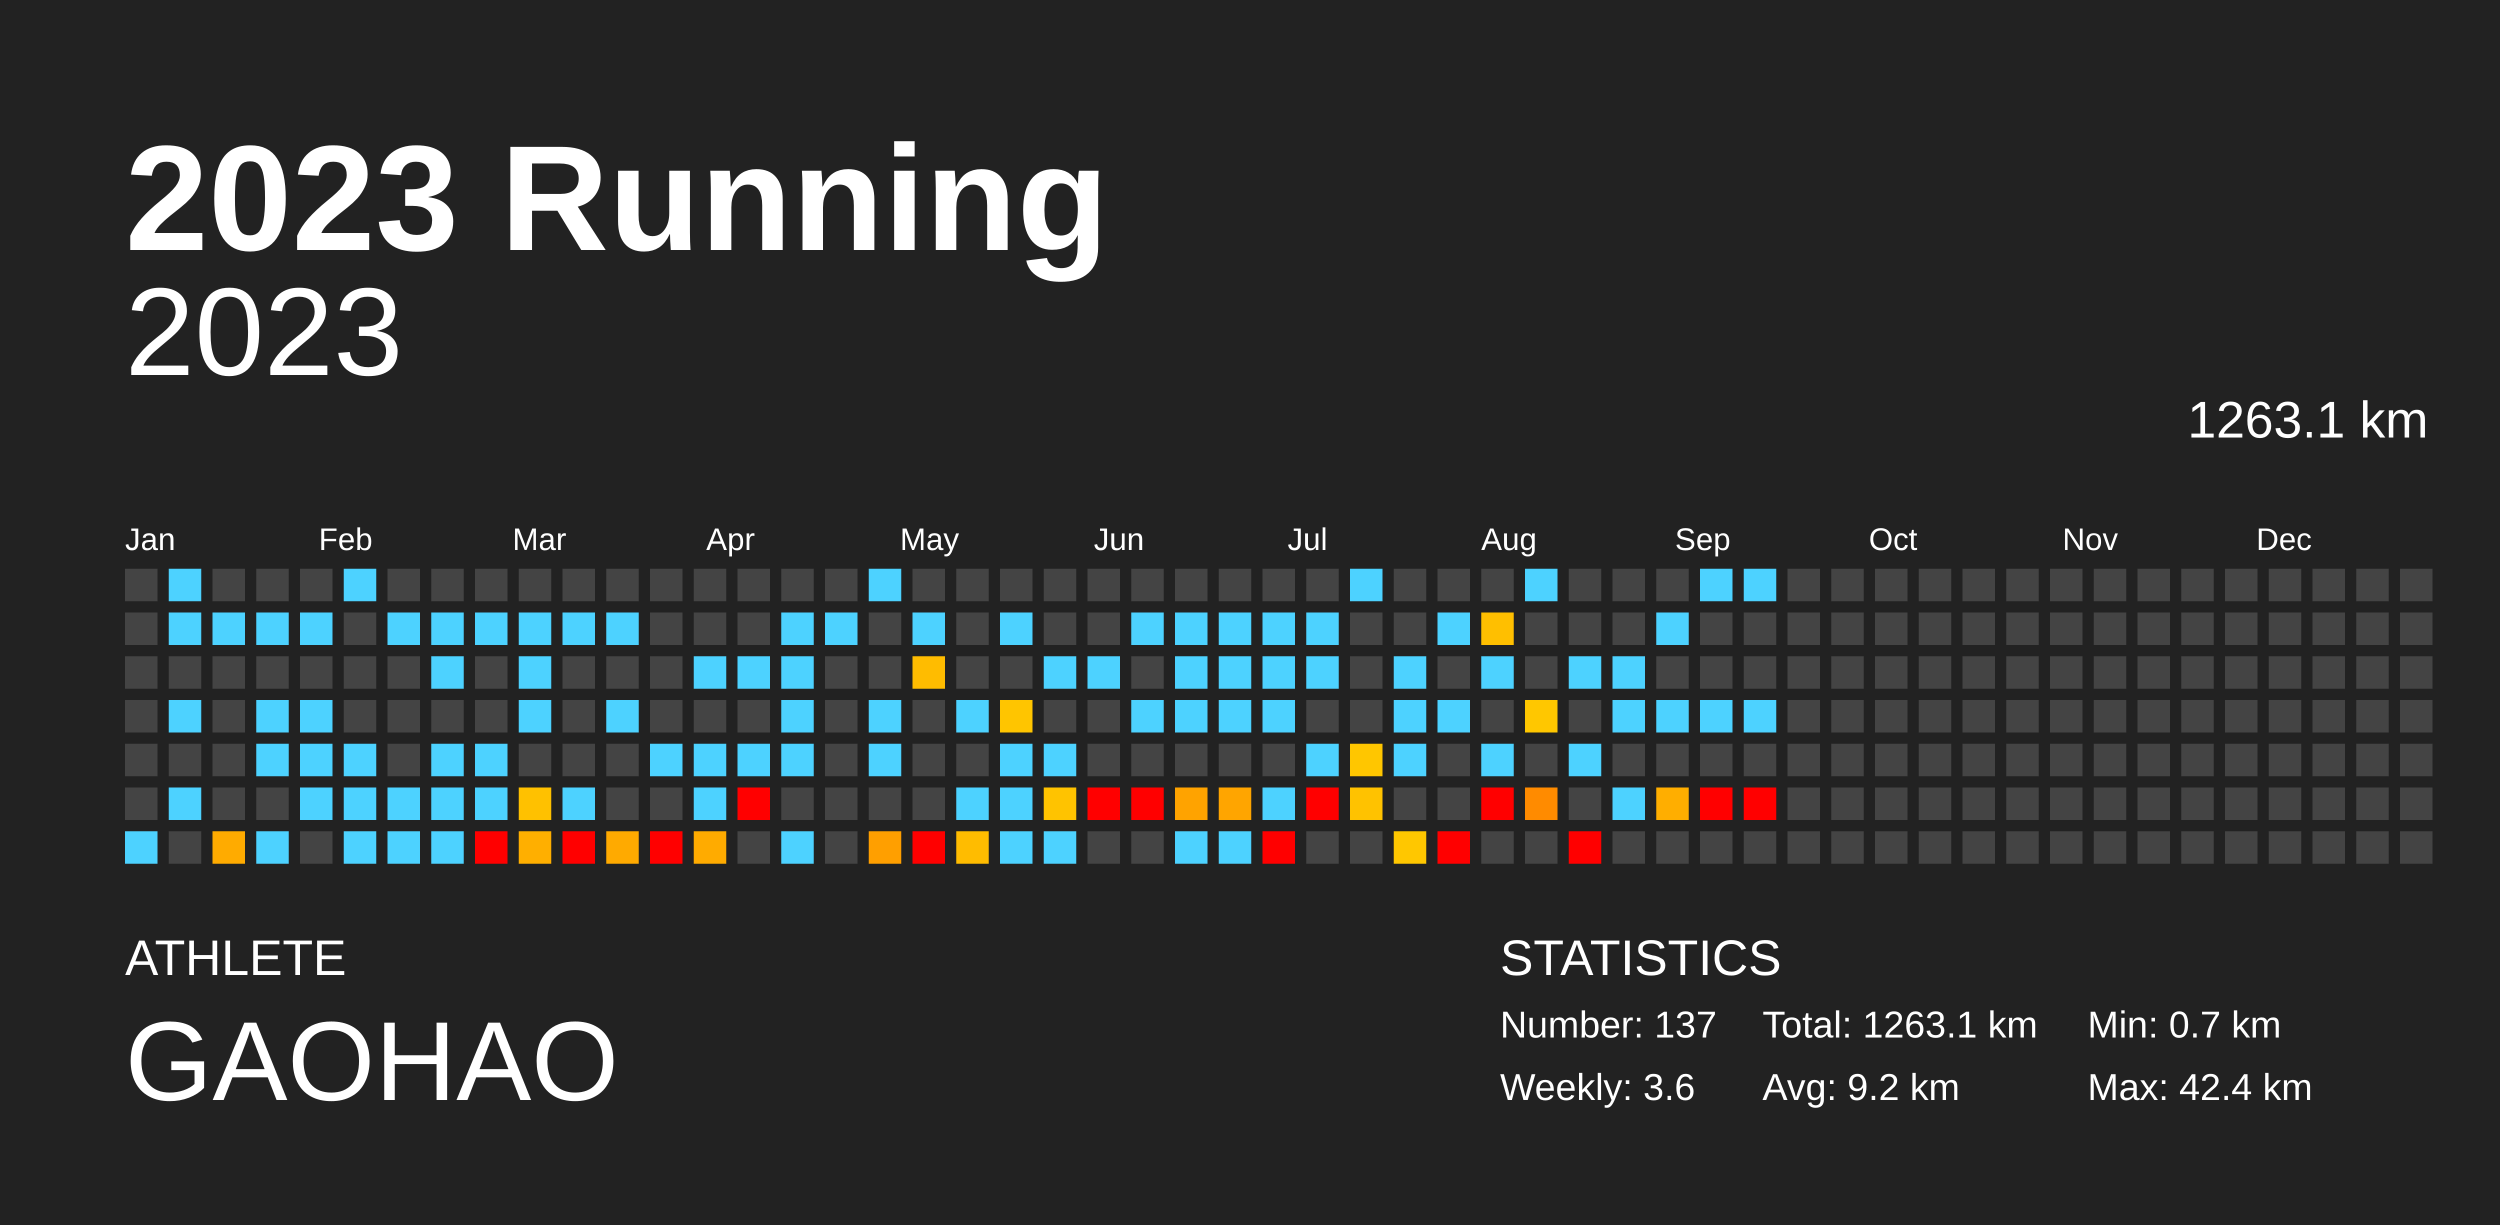
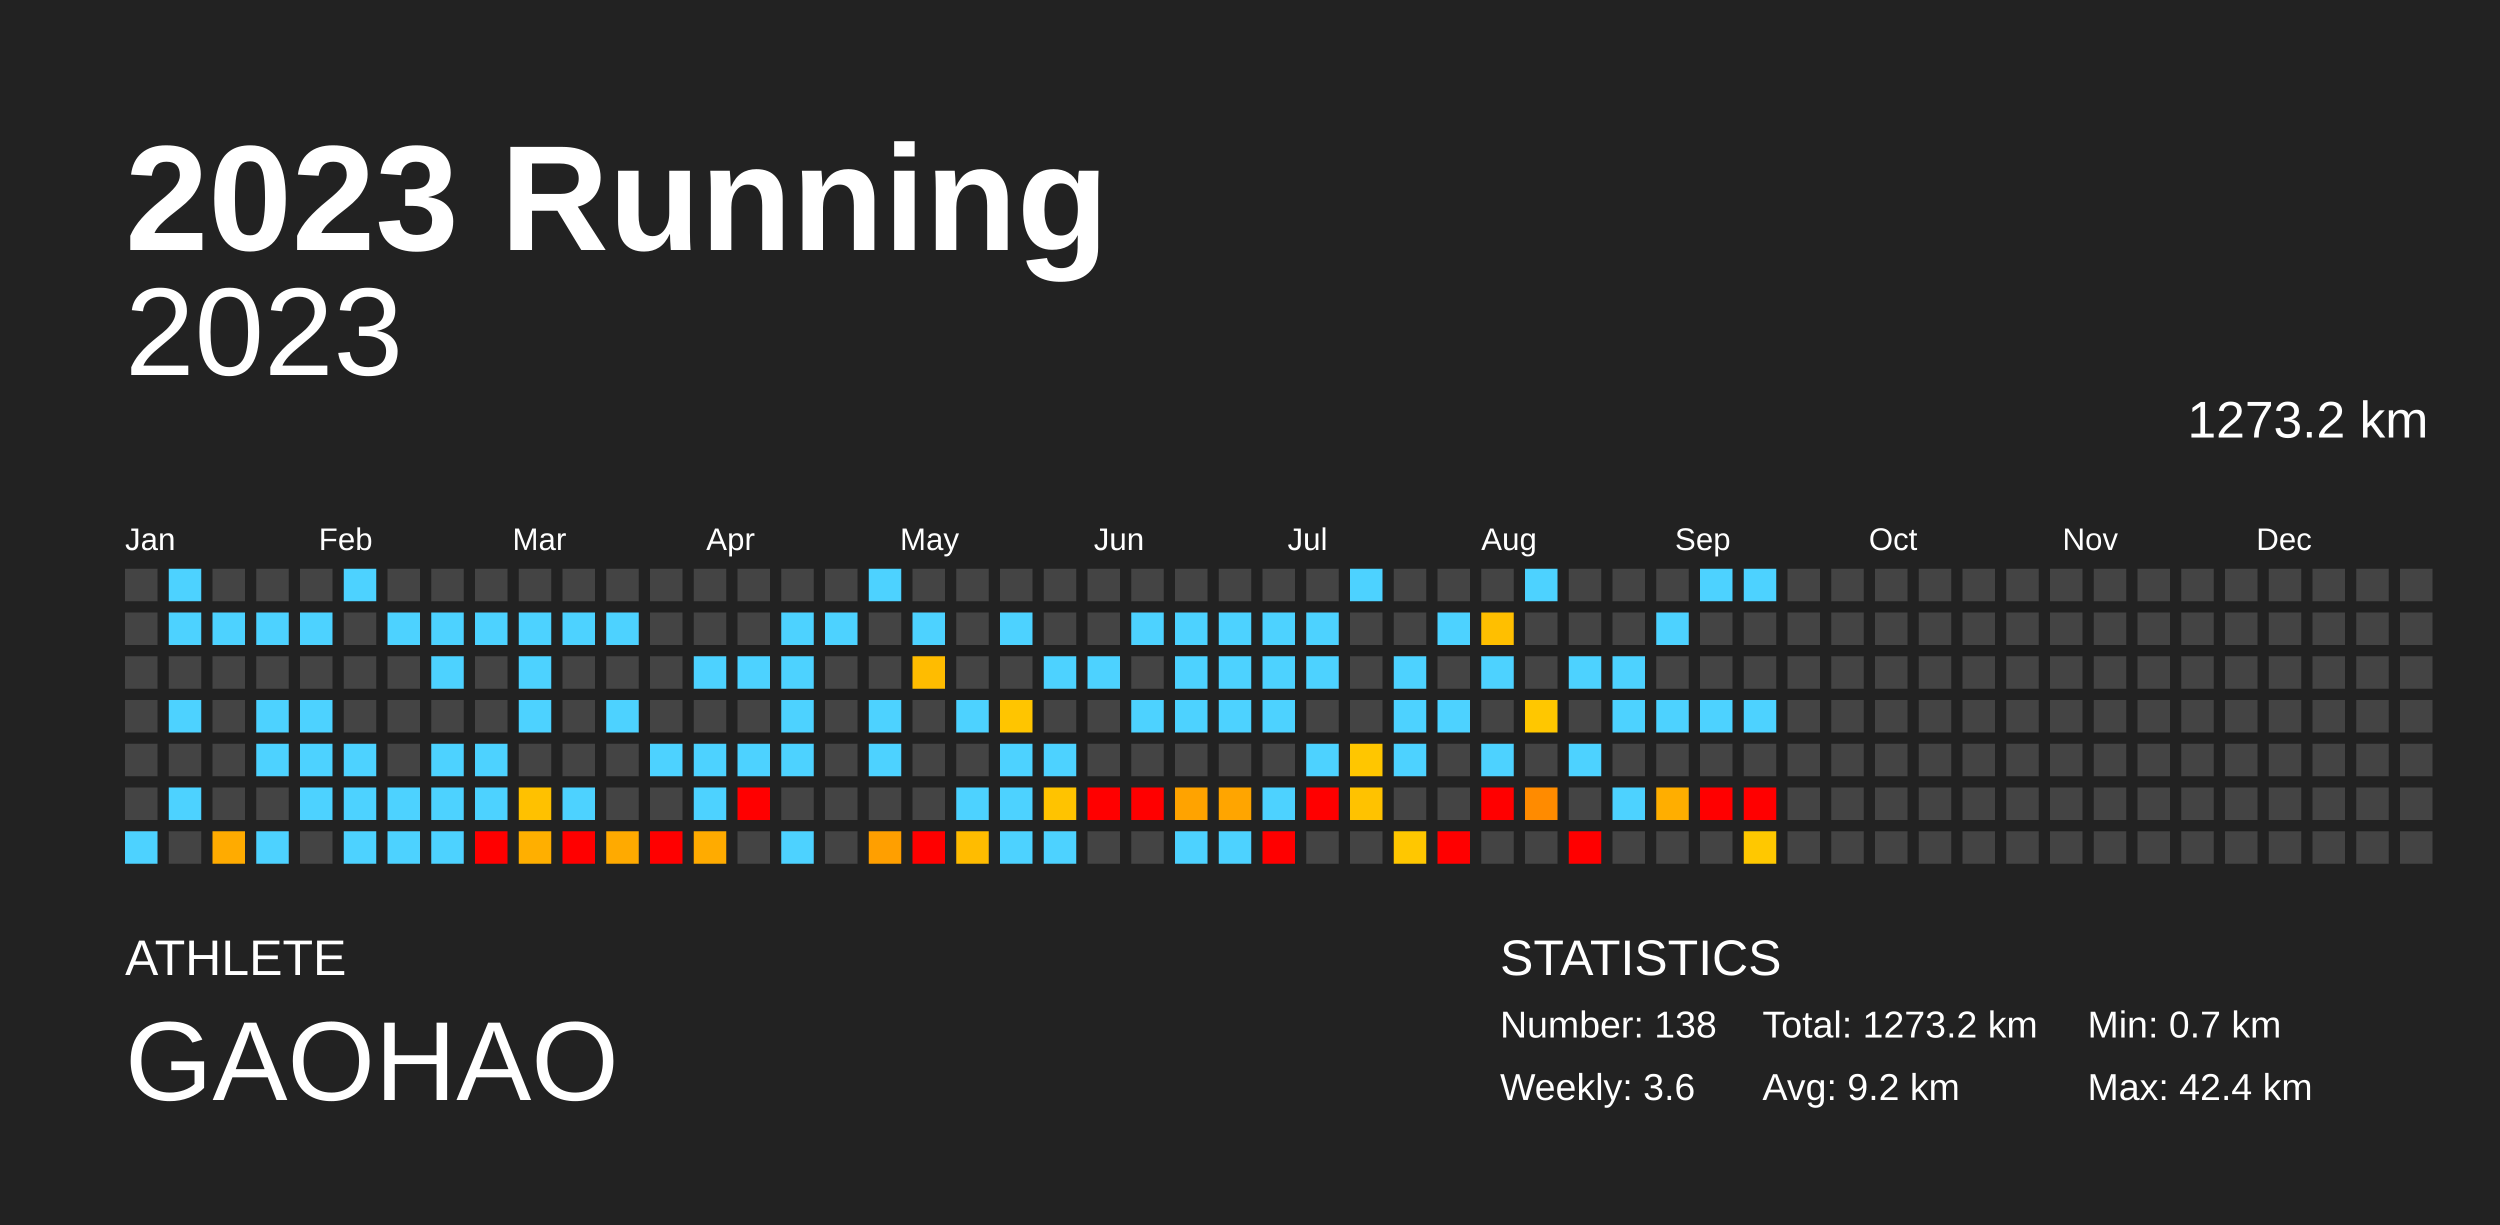
<svg xmlns="http://www.w3.org/2000/svg" baseProfile="full" height="98mm" version="1.1" viewBox="0,0,200,98" width="200mm">
  <defs />
  <rect fill="#222222" height="98" width="200" x="0" y="0" />
  <text fill="#FFFFFF" style="font-size:12px; font-family:Arial; font-weight:bold;" x="10" y="20">2023 Running</text>
  <text fill="#FFFFFF" style="font-size:4px; font-family:Arial" x="10" y="78">ATHLETE</text>
  <text fill="#FFFFFF" style="font-size:9px; font-family:Arial" x="10" y="88">GAOHAO</text>
  <text fill="#FFFFFF" style="font-size:4px; font-family:Arial" x="120" y="78">STATISTICS</text>
-   <text fill="#FFFFFF" style="font-size:3px; font-family:Arial" x="120" y="83">Number: 137</text>
+   <text fill="#FFFFFF" style="font-size:3px; font-family:Arial" x="120" y="83">Number: 138</text>
  <text fill="#FFFFFF" style="font-size:3px; font-family:Arial" x="120" y="88">Weekly: 3.6</text>
-   <text fill="#FFFFFF" style="font-size:3px; font-family:Arial" x="141" y="83">Total: 1263.1 km</text>
+   <text fill="#FFFFFF" style="font-size:3px; font-family:Arial" x="141" y="83">Total: 1273.2 km</text>
  <text fill="#FFFFFF" style="font-size:3px; font-family:Arial" x="141" y="88">Avg: 9.2 km</text>
  <text fill="#FFFFFF" style="font-size:3px; font-family:Arial" x="167" y="83">Min: 0.7 km</text>
  <text fill="#FFFFFF" style="font-size:3px; font-family:Arial" x="167" y="88">Max: 42.4 km</text>
  <text alignment-baseline="hanging" fill="#FFFFFF" style="font-size:10.0px; font-family:Arial;" x="10" y="30">2023</text>
-   <text alignment-baseline="hanging" fill="#FFFFFF" style="font-size:4.125px; font-family:Arial;" x="175" y="35">1263.1 km</text>
+   <text alignment-baseline="hanging" fill="#FFFFFF" style="font-size:4.125px; font-family:Arial;" x="175" y="35">1273.2 km</text>
  <text fill="#FFFFFF" style="font-size:2.5px; font-family:Arial" x="10.0" y="44">Jan</text>
  <text fill="#FFFFFF" style="font-size:2.5px; font-family:Arial" x="25.5" y="44">Feb</text>
  <text fill="#FFFFFF" style="font-size:2.5px; font-family:Arial" x="41.0" y="44">Mar</text>
  <text fill="#FFFFFF" style="font-size:2.5px; font-family:Arial" x="56.5" y="44">Apr</text>
  <text fill="#FFFFFF" style="font-size:2.5px; font-family:Arial" x="72.0" y="44">May</text>
  <text fill="#FFFFFF" style="font-size:2.5px; font-family:Arial" x="87.5" y="44">Jun</text>
  <text fill="#FFFFFF" style="font-size:2.5px; font-family:Arial" x="103.0" y="44">Jul</text>
  <text fill="#FFFFFF" style="font-size:2.5px; font-family:Arial" x="118.5" y="44">Aug</text>
  <text fill="#FFFFFF" style="font-size:2.5px; font-family:Arial" x="134.0" y="44">Sep</text>
  <text fill="#FFFFFF" style="font-size:2.5px; font-family:Arial" x="149.5" y="44">Oct</text>
  <text fill="#FFFFFF" style="font-size:2.5px; font-family:Arial" x="165.0" y="44">Nov</text>
  <text fill="#FFFFFF" style="font-size:2.5px; font-family:Arial" x="180.5" y="44">Dec</text>
  <rect fill="#444444" height="2.6" width="2.6" x="10.0" y="45.5" />
  <rect fill="#444444" height="2.6" width="2.6" x="10.0" y="49.0" />
  <rect fill="#444444" height="2.6" width="2.6" x="10.0" y="52.5" />
  <rect fill="#444444" height="2.6" width="2.6" x="10.0" y="56.0" />
  <rect fill="#444444" height="2.6" width="2.6" x="10.0" y="59.5" />
  <rect fill="#444444" height="2.6" width="2.6" x="10.0" y="63.0" />
  <rect fill="#4dd2ff" height="2.6" width="2.6" x="10.0" y="66.5" />
  <rect fill="#4dd2ff" height="2.6" width="2.6" x="13.5" y="45.5" />
  <rect fill="#4dd2ff" height="2.6" width="2.6" x="13.5" y="49.0" />
  <rect fill="#444444" height="2.6" width="2.6" x="13.5" y="52.5" />
  <rect fill="#4dd2ff" height="2.6" width="2.6" x="13.5" y="56.0" />
  <rect fill="#444444" height="2.6" width="2.6" x="13.5" y="59.5" />
  <rect fill="#4dd2ff" height="2.6" width="2.6" x="13.5" y="63.0" />
  <rect fill="#444444" height="2.6" width="2.6" x="13.5" y="66.5" />
  <rect fill="#444444" height="2.6" width="2.6" x="17.0" y="45.5" />
  <rect fill="#4dd2ff" height="2.6" width="2.6" x="17.0" y="49.0" />
  <rect fill="#444444" height="2.6" width="2.6" x="17.0" y="52.5" />
  <rect fill="#444444" height="2.6" width="2.6" x="17.0" y="56.0" />
  <rect fill="#444444" height="2.6" width="2.6" x="17.0" y="59.5" />
  <rect fill="#444444" height="2.6" width="2.6" x="17.0" y="63.0" />
  <rect fill="#ffab00" height="2.6" width="2.6" x="17.0" y="66.5" />
  <rect fill="#444444" height="2.6" width="2.6" x="20.5" y="45.5" />
  <rect fill="#4dd2ff" height="2.6" width="2.6" x="20.5" y="49.0" />
  <rect fill="#444444" height="2.6" width="2.6" x="20.5" y="52.5" />
  <rect fill="#4dd2ff" height="2.6" width="2.6" x="20.5" y="56.0" />
  <rect fill="#4dd2ff" height="2.6" width="2.6" x="20.5" y="59.5" />
  <rect fill="#444444" height="2.6" width="2.6" x="20.5" y="63.0" />
  <rect fill="#4dd2ff" height="2.6" width="2.6" x="20.5" y="66.5" />
  <rect fill="#444444" height="2.6" width="2.6" x="24.0" y="45.5" />
  <rect fill="#4dd2ff" height="2.6" width="2.6" x="24.0" y="49.0" />
  <rect fill="#444444" height="2.6" width="2.6" x="24.0" y="52.5" />
  <rect fill="#4dd2ff" height="2.6" width="2.6" x="24.0" y="56.0" />
  <rect fill="#4dd2ff" height="2.6" width="2.6" x="24.0" y="59.5" />
  <rect fill="#4dd2ff" height="2.6" width="2.6" x="24.0" y="63.0" />
  <rect fill="#444444" height="2.6" width="2.6" x="24.0" y="66.5" />
  <rect fill="#4dd2ff" height="2.6" width="2.6" x="27.5" y="45.5" />
  <rect fill="#444444" height="2.6" width="2.6" x="27.5" y="49.0" />
  <rect fill="#444444" height="2.6" width="2.6" x="27.5" y="52.5" />
  <rect fill="#444444" height="2.6" width="2.6" x="27.5" y="56.0" />
  <rect fill="#4dd2ff" height="2.6" width="2.6" x="27.5" y="59.5" />
  <rect fill="#4dd2ff" height="2.6" width="2.6" x="27.5" y="63.0" />
  <rect fill="#4dd2ff" height="2.6" width="2.6" x="27.5" y="66.5" />
  <rect fill="#444444" height="2.6" width="2.6" x="31.0" y="45.5" />
  <rect fill="#4dd2ff" height="2.6" width="2.6" x="31.0" y="49.0" />
  <rect fill="#444444" height="2.6" width="2.6" x="31.0" y="52.5" />
  <rect fill="#444444" height="2.6" width="2.6" x="31.0" y="56.0" />
  <rect fill="#444444" height="2.6" width="2.6" x="31.0" y="59.5" />
  <rect fill="#4dd2ff" height="2.6" width="2.6" x="31.0" y="63.0" />
  <rect fill="#4dd2ff" height="2.6" width="2.6" x="31.0" y="66.5" />
  <rect fill="#444444" height="2.6" width="2.6" x="34.5" y="45.5" />
  <rect fill="#4dd2ff" height="2.6" width="2.6" x="34.5" y="49.0" />
  <rect fill="#4dd2ff" height="2.6" width="2.6" x="34.5" y="52.5" />
  <rect fill="#444444" height="2.6" width="2.6" x="34.5" y="56.0" />
  <rect fill="#4dd2ff" height="2.6" width="2.6" x="34.5" y="59.5" />
  <rect fill="#4dd2ff" height="2.6" width="2.6" x="34.5" y="63.0" />
  <rect fill="#4dd2ff" height="2.6" width="2.6" x="34.5" y="66.5" />
  <rect fill="#444444" height="2.6" width="2.6" x="38.0" y="45.5" />
  <rect fill="#4dd2ff" height="2.6" width="2.6" x="38.0" y="49.0" />
  <rect fill="#444444" height="2.6" width="2.6" x="38.0" y="52.5" />
  <rect fill="#444444" height="2.6" width="2.6" x="38.0" y="56.0" />
  <rect fill="#4dd2ff" height="2.6" width="2.6" x="38.0" y="59.5" />
  <rect fill="#4dd2ff" height="2.6" width="2.6" x="38.0" y="63.0" />
  <rect fill="red" height="2.6" width="2.6" x="38.0" y="66.5" />
  <rect fill="#444444" height="2.6" width="2.6" x="41.5" y="45.5" />
  <rect fill="#4dd2ff" height="2.6" width="2.6" x="41.5" y="49.0" />
  <rect fill="#4dd2ff" height="2.6" width="2.6" x="41.5" y="52.5" />
  <rect fill="#4dd2ff" height="2.6" width="2.6" x="41.5" y="56.0" />
  <rect fill="#444444" height="2.6" width="2.6" x="41.5" y="59.5" />
  <rect fill="#ffc100" height="2.6" width="2.6" x="41.5" y="63.0" />
  <rect fill="#ffaf00" height="2.6" width="2.6" x="41.5" y="66.5" />
  <rect fill="#444444" height="2.6" width="2.6" x="45.0" y="45.5" />
  <rect fill="#4dd2ff" height="2.6" width="2.6" x="45.0" y="49.0" />
  <rect fill="#444444" height="2.6" width="2.6" x="45.0" y="52.5" />
  <rect fill="#444444" height="2.6" width="2.6" x="45.0" y="56.0" />
  <rect fill="#444444" height="2.6" width="2.6" x="45.0" y="59.5" />
  <rect fill="#4dd2ff" height="2.6" width="2.6" x="45.0" y="63.0" />
  <rect fill="red" height="2.6" width="2.6" x="45.0" y="66.5" />
  <rect fill="#444444" height="2.6" width="2.6" x="48.5" y="45.5" />
  <rect fill="#4dd2ff" height="2.6" width="2.6" x="48.5" y="49.0" />
  <rect fill="#444444" height="2.6" width="2.6" x="48.5" y="52.5" />
  <rect fill="#4dd2ff" height="2.6" width="2.6" x="48.5" y="56.0" />
  <rect fill="#444444" height="2.6" width="2.6" x="48.5" y="59.5" />
  <rect fill="#444444" height="2.6" width="2.6" x="48.5" y="63.0" />
  <rect fill="#ffaa00" height="2.6" width="2.6" x="48.5" y="66.5" />
  <rect fill="#444444" height="2.6" width="2.6" x="52.0" y="45.5" />
  <rect fill="#444444" height="2.6" width="2.6" x="52.0" y="49.0" />
  <rect fill="#444444" height="2.6" width="2.6" x="52.0" y="52.5" />
  <rect fill="#444444" height="2.6" width="2.6" x="52.0" y="56.0" />
  <rect fill="#4dd2ff" height="2.6" width="2.6" x="52.0" y="59.5" />
  <rect fill="#444444" height="2.6" width="2.6" x="52.0" y="63.0" />
  <rect fill="red" height="2.6" width="2.6" x="52.0" y="66.5" />
  <rect fill="#444444" height="2.6" width="2.6" x="55.5" y="45.5" />
  <rect fill="#444444" height="2.6" width="2.6" x="55.5" y="49.0" />
  <rect fill="#4dd2ff" height="2.6" width="2.6" x="55.5" y="52.5" />
  <rect fill="#444444" height="2.6" width="2.6" x="55.5" y="56.0" />
  <rect fill="#4dd2ff" height="2.6" width="2.6" x="55.5" y="59.5" />
  <rect fill="#4dd2ff" height="2.6" width="2.6" x="55.5" y="63.0" />
  <rect fill="#ffab00" height="2.6" width="2.6" x="55.5" y="66.5" />
  <rect fill="#444444" height="2.6" width="2.6" x="59.0" y="45.5" />
  <rect fill="#444444" height="2.6" width="2.6" x="59.0" y="49.0" />
  <rect fill="#4dd2ff" height="2.6" width="2.6" x="59.0" y="52.5" />
  <rect fill="#444444" height="2.6" width="2.6" x="59.0" y="56.0" />
  <rect fill="#4dd2ff" height="2.6" width="2.6" x="59.0" y="59.5" />
  <rect fill="red" height="2.6" width="2.6" x="59.0" y="63.0" />
  <rect fill="#444444" height="2.6" width="2.6" x="59.0" y="66.5" />
  <rect fill="#444444" height="2.6" width="2.6" x="62.5" y="45.5" />
  <rect fill="#4dd2ff" height="2.6" width="2.6" x="62.5" y="49.0" />
  <rect fill="#4dd2ff" height="2.6" width="2.6" x="62.5" y="52.5" />
  <rect fill="#4dd2ff" height="2.6" width="2.6" x="62.5" y="56.0" />
  <rect fill="#4dd2ff" height="2.6" width="2.6" x="62.5" y="59.5" />
  <rect fill="#444444" height="2.6" width="2.6" x="62.5" y="63.0" />
  <rect fill="#4dd2ff" height="2.6" width="2.6" x="62.5" y="66.5" />
  <rect fill="#444444" height="2.6" width="2.6" x="66.0" y="45.5" />
  <rect fill="#4dd2ff" height="2.6" width="2.6" x="66.0" y="49.0" />
  <rect fill="#444444" height="2.6" width="2.6" x="66.0" y="52.5" />
  <rect fill="#444444" height="2.6" width="2.6" x="66.0" y="56.0" />
  <rect fill="#444444" height="2.6" width="2.6" x="66.0" y="59.5" />
  <rect fill="#444444" height="2.6" width="2.6" x="66.0" y="63.0" />
  <rect fill="#444444" height="2.6" width="2.6" x="66.0" y="66.5" />
  <rect fill="#4dd2ff" height="2.6" width="2.6" x="69.5" y="45.5" />
  <rect fill="#444444" height="2.6" width="2.6" x="69.5" y="49.0" />
  <rect fill="#444444" height="2.6" width="2.6" x="69.5" y="52.5" />
  <rect fill="#4dd2ff" height="2.6" width="2.6" x="69.5" y="56.0" />
  <rect fill="#4dd2ff" height="2.6" width="2.6" x="69.5" y="59.5" />
  <rect fill="#444444" height="2.6" width="2.6" x="69.5" y="63.0" />
  <rect fill="#ff9f00" height="2.6" width="2.6" x="69.5" y="66.5" />
  <rect fill="#444444" height="2.6" width="2.6" x="73.0" y="45.5" />
  <rect fill="#4dd2ff" height="2.6" width="2.6" x="73.0" y="49.0" />
  <rect fill="#ffbc00" height="2.6" width="2.6" x="73.0" y="52.5" />
  <rect fill="#444444" height="2.6" width="2.6" x="73.0" y="56.0" />
  <rect fill="#444444" height="2.6" width="2.6" x="73.0" y="59.5" />
  <rect fill="#444444" height="2.6" width="2.6" x="73.0" y="63.0" />
  <rect fill="red" height="2.6" width="2.6" x="73.0" y="66.5" />
  <rect fill="#444444" height="2.6" width="2.6" x="76.5" y="45.5" />
  <rect fill="#444444" height="2.6" width="2.6" x="76.5" y="49.0" />
  <rect fill="#444444" height="2.6" width="2.6" x="76.5" y="52.5" />
  <rect fill="#4dd2ff" height="2.6" width="2.6" x="76.5" y="56.0" />
  <rect fill="#444444" height="2.6" width="2.6" x="76.5" y="59.5" />
  <rect fill="#4dd2ff" height="2.6" width="2.6" x="76.5" y="63.0" />
  <rect fill="#ffbc00" height="2.6" width="2.6" x="76.5" y="66.5" />
  <rect fill="#444444" height="2.6" width="2.6" x="80.0" y="45.5" />
  <rect fill="#4dd2ff" height="2.6" width="2.6" x="80.0" y="49.0" />
  <rect fill="#444444" height="2.6" width="2.6" x="80.0" y="52.5" />
  <rect fill="#ffc500" height="2.6" width="2.6" x="80.0" y="56.0" />
  <rect fill="#4dd2ff" height="2.6" width="2.6" x="80.0" y="59.5" />
  <rect fill="#4dd2ff" height="2.6" width="2.6" x="80.0" y="63.0" />
  <rect fill="#4dd2ff" height="2.6" width="2.6" x="80.0" y="66.5" />
  <rect fill="#444444" height="2.6" width="2.6" x="83.5" y="45.5" />
  <rect fill="#444444" height="2.6" width="2.6" x="83.5" y="49.0" />
  <rect fill="#4dd2ff" height="2.6" width="2.6" x="83.5" y="52.5" />
  <rect fill="#444444" height="2.6" width="2.6" x="83.5" y="56.0" />
  <rect fill="#4dd2ff" height="2.6" width="2.6" x="83.5" y="59.5" />
  <rect fill="#ffc300" height="2.6" width="2.6" x="83.5" y="63.0" />
  <rect fill="#4dd2ff" height="2.6" width="2.6" x="83.5" y="66.5" />
  <rect fill="#444444" height="2.6" width="2.6" x="87.0" y="45.5" />
  <rect fill="#444444" height="2.6" width="2.6" x="87.0" y="49.0" />
  <rect fill="#4dd2ff" height="2.6" width="2.6" x="87.0" y="52.5" />
  <rect fill="#444444" height="2.6" width="2.6" x="87.0" y="56.0" />
  <rect fill="#444444" height="2.6" width="2.6" x="87.0" y="59.5" />
  <rect fill="red" height="2.6" width="2.6" x="87.0" y="63.0" />
  <rect fill="#444444" height="2.6" width="2.6" x="87.0" y="66.5" />
  <rect fill="#444444" height="2.6" width="2.6" x="90.5" y="45.5" />
  <rect fill="#4dd2ff" height="2.6" width="2.6" x="90.5" y="49.0" />
  <rect fill="#444444" height="2.6" width="2.6" x="90.5" y="52.5" />
  <rect fill="#4dd2ff" height="2.6" width="2.6" x="90.5" y="56.0" />
  <rect fill="#444444" height="2.6" width="2.6" x="90.5" y="59.5" />
  <rect fill="red" height="2.6" width="2.6" x="90.5" y="63.0" />
  <rect fill="#444444" height="2.6" width="2.6" x="90.5" y="66.5" />
  <rect fill="#444444" height="2.6" width="2.6" x="94.0" y="45.5" />
  <rect fill="#4dd2ff" height="2.6" width="2.6" x="94.0" y="49.0" />
  <rect fill="#4dd2ff" height="2.6" width="2.6" x="94.0" y="52.5" />
  <rect fill="#4dd2ff" height="2.6" width="2.6" x="94.0" y="56.0" />
  <rect fill="#444444" height="2.6" width="2.6" x="94.0" y="59.5" />
  <rect fill="#ffa300" height="2.6" width="2.6" x="94.0" y="63.0" />
  <rect fill="#4dd2ff" height="2.6" width="2.6" x="94.0" y="66.5" />
  <rect fill="#444444" height="2.6" width="2.6" x="97.5" y="45.5" />
  <rect fill="#4dd2ff" height="2.6" width="2.6" x="97.5" y="49.0" />
  <rect fill="#4dd2ff" height="2.6" width="2.6" x="97.5" y="52.5" />
  <rect fill="#4dd2ff" height="2.6" width="2.6" x="97.5" y="56.0" />
  <rect fill="#444444" height="2.6" width="2.6" x="97.5" y="59.5" />
  <rect fill="#ffa500" height="2.6" width="2.6" x="97.5" y="63.0" />
  <rect fill="#4dd2ff" height="2.6" width="2.6" x="97.5" y="66.5" />
  <rect fill="#444444" height="2.6" width="2.6" x="101.0" y="45.5" />
  <rect fill="#4dd2ff" height="2.6" width="2.6" x="101.0" y="49.0" />
  <rect fill="#4dd2ff" height="2.6" width="2.6" x="101.0" y="52.5" />
  <rect fill="#4dd2ff" height="2.6" width="2.6" x="101.0" y="56.0" />
  <rect fill="#444444" height="2.6" width="2.6" x="101.0" y="59.5" />
  <rect fill="#4dd2ff" height="2.6" width="2.6" x="101.0" y="63.0" />
  <rect fill="red" height="2.6" width="2.6" x="101.0" y="66.5" />
  <rect fill="#444444" height="2.6" width="2.6" x="104.5" y="45.5" />
  <rect fill="#4dd2ff" height="2.6" width="2.6" x="104.5" y="49.0" />
  <rect fill="#4dd2ff" height="2.6" width="2.6" x="104.5" y="52.5" />
  <rect fill="#444444" height="2.6" width="2.6" x="104.5" y="56.0" />
  <rect fill="#4dd2ff" height="2.6" width="2.6" x="104.5" y="59.5" />
  <rect fill="red" height="2.6" width="2.6" x="104.5" y="63.0" />
  <rect fill="#444444" height="2.6" width="2.6" x="104.5" y="66.5" />
  <rect fill="#4dd2ff" height="2.6" width="2.6" x="108.0" y="45.5" />
  <rect fill="#444444" height="2.6" width="2.6" x="108.0" y="49.0" />
  <rect fill="#444444" height="2.6" width="2.6" x="108.0" y="52.5" />
  <rect fill="#444444" height="2.6" width="2.6" x="108.0" y="56.0" />
  <rect fill="#ffc600" height="2.6" width="2.6" x="108.0" y="59.5" />
  <rect fill="#ffc200" height="2.6" width="2.6" x="108.0" y="63.0" />
  <rect fill="#444444" height="2.6" width="2.6" x="108.0" y="66.5" />
  <rect fill="#444444" height="2.6" width="2.6" x="111.5" y="45.5" />
  <rect fill="#444444" height="2.6" width="2.6" x="111.5" y="49.0" />
  <rect fill="#4dd2ff" height="2.6" width="2.6" x="111.5" y="52.5" />
  <rect fill="#4dd2ff" height="2.6" width="2.6" x="111.5" y="56.0" />
  <rect fill="#4dd2ff" height="2.6" width="2.6" x="111.5" y="59.5" />
  <rect fill="#444444" height="2.6" width="2.6" x="111.5" y="63.0" />
  <rect fill="#ffc700" height="2.6" width="2.6" x="111.5" y="66.5" />
  <rect fill="#444444" height="2.6" width="2.6" x="115.0" y="45.5" />
  <rect fill="#4dd2ff" height="2.6" width="2.6" x="115.0" y="49.0" />
  <rect fill="#444444" height="2.6" width="2.6" x="115.0" y="52.5" />
  <rect fill="#4dd2ff" height="2.6" width="2.6" x="115.0" y="56.0" />
  <rect fill="#444444" height="2.6" width="2.6" x="115.0" y="59.5" />
  <rect fill="#444444" height="2.6" width="2.6" x="115.0" y="63.0" />
  <rect fill="red" height="2.6" width="2.6" x="115.0" y="66.5" />
  <rect fill="#444444" height="2.6" width="2.6" x="118.5" y="45.5" />
  <rect fill="#ffbf00" height="2.6" width="2.6" x="118.5" y="49.0" />
  <rect fill="#4dd2ff" height="2.6" width="2.6" x="118.5" y="52.5" />
  <rect fill="#444444" height="2.6" width="2.6" x="118.5" y="56.0" />
  <rect fill="#4dd2ff" height="2.6" width="2.6" x="118.5" y="59.5" />
  <rect fill="red" height="2.6" width="2.6" x="118.5" y="63.0" />
  <rect fill="#444444" height="2.6" width="2.6" x="118.5" y="66.5" />
  <rect fill="#4dd2ff" height="2.6" width="2.6" x="122.0" y="45.5" />
  <rect fill="#444444" height="2.6" width="2.6" x="122.0" y="49.0" />
  <rect fill="#444444" height="2.6" width="2.6" x="122.0" y="52.5" />
  <rect fill="#ffc700" height="2.6" width="2.6" x="122.0" y="56.0" />
  <rect fill="#444444" height="2.6" width="2.6" x="122.0" y="59.5" />
  <rect fill="#ff8b00" height="2.6" width="2.6" x="122.0" y="63.0" />
  <rect fill="#444444" height="2.6" width="2.6" x="122.0" y="66.5" />
  <rect fill="#444444" height="2.6" width="2.6" x="125.5" y="45.5" />
  <rect fill="#444444" height="2.6" width="2.6" x="125.5" y="49.0" />
  <rect fill="#4dd2ff" height="2.6" width="2.6" x="125.5" y="52.5" />
  <rect fill="#444444" height="2.6" width="2.6" x="125.5" y="56.0" />
  <rect fill="#4dd2ff" height="2.6" width="2.6" x="125.5" y="59.5" />
  <rect fill="#444444" height="2.6" width="2.6" x="125.5" y="63.0" />
  <rect fill="red" height="2.6" width="2.6" x="125.5" y="66.5" />
  <rect fill="#444444" height="2.6" width="2.6" x="129.0" y="45.5" />
  <rect fill="#444444" height="2.6" width="2.6" x="129.0" y="49.0" />
  <rect fill="#4dd2ff" height="2.6" width="2.6" x="129.0" y="52.5" />
  <rect fill="#4dd2ff" height="2.6" width="2.6" x="129.0" y="56.0" />
  <rect fill="#444444" height="2.6" width="2.6" x="129.0" y="59.5" />
  <rect fill="#4dd2ff" height="2.6" width="2.6" x="129.0" y="63.0" />
  <rect fill="#444444" height="2.6" width="2.6" x="129.0" y="66.5" />
  <rect fill="#444444" height="2.6" width="2.6" x="132.5" y="45.5" />
  <rect fill="#4dd2ff" height="2.6" width="2.6" x="132.5" y="49.0" />
  <rect fill="#444444" height="2.6" width="2.6" x="132.5" y="52.5" />
  <rect fill="#4dd2ff" height="2.6" width="2.6" x="132.5" y="56.0" />
  <rect fill="#444444" height="2.6" width="2.6" x="132.5" y="59.5" />
  <rect fill="#ffae00" height="2.6" width="2.6" x="132.5" y="63.0" />
  <rect fill="#444444" height="2.6" width="2.6" x="132.5" y="66.5" />
  <rect fill="#4dd2ff" height="2.6" width="2.6" x="136.0" y="45.5" />
  <rect fill="#444444" height="2.6" width="2.6" x="136.0" y="49.0" />
  <rect fill="#444444" height="2.6" width="2.6" x="136.0" y="52.5" />
  <rect fill="#4dd2ff" height="2.6" width="2.6" x="136.0" y="56.0" />
  <rect fill="#444444" height="2.6" width="2.6" x="136.0" y="59.5" />
  <rect fill="red" height="2.6" width="2.6" x="136.0" y="63.0" />
  <rect fill="#444444" height="2.6" width="2.6" x="136.0" y="66.5" />
  <rect fill="#4dd2ff" height="2.6" width="2.6" x="139.5" y="45.5" />
  <rect fill="#444444" height="2.6" width="2.6" x="139.5" y="49.0" />
  <rect fill="#444444" height="2.6" width="2.6" x="139.5" y="52.5" />
  <rect fill="#4dd2ff" height="2.6" width="2.6" x="139.5" y="56.0" />
  <rect fill="#444444" height="2.6" width="2.6" x="139.5" y="59.5" />
  <rect fill="red" height="2.6" width="2.6" x="139.5" y="63.0" />
-   <rect fill="#444444" height="2.6" width="2.6" x="139.5" y="66.5" />
+   <rect fill="#ffc800" height="2.6" width="2.6" x="139.5" y="66.5" />
  <rect fill="#444444" height="2.6" width="2.6" x="143.0" y="45.5" />
  <rect fill="#444444" height="2.6" width="2.6" x="143.0" y="49.0" />
  <rect fill="#444444" height="2.6" width="2.6" x="143.0" y="52.5" />
  <rect fill="#444444" height="2.6" width="2.6" x="143.0" y="56.0" />
  <rect fill="#444444" height="2.6" width="2.6" x="143.0" y="59.5" />
  <rect fill="#444444" height="2.6" width="2.6" x="143.0" y="63.0" />
  <rect fill="#444444" height="2.6" width="2.6" x="143.0" y="66.5" />
  <rect fill="#444444" height="2.6" width="2.6" x="146.5" y="45.5" />
  <rect fill="#444444" height="2.6" width="2.6" x="146.5" y="49.0" />
  <rect fill="#444444" height="2.6" width="2.6" x="146.5" y="52.5" />
  <rect fill="#444444" height="2.6" width="2.6" x="146.5" y="56.0" />
  <rect fill="#444444" height="2.6" width="2.6" x="146.5" y="59.5" />
  <rect fill="#444444" height="2.6" width="2.6" x="146.5" y="63.0" />
  <rect fill="#444444" height="2.6" width="2.6" x="146.5" y="66.5" />
  <rect fill="#444444" height="2.6" width="2.6" x="150.0" y="45.5" />
  <rect fill="#444444" height="2.6" width="2.6" x="150.0" y="49.0" />
  <rect fill="#444444" height="2.6" width="2.6" x="150.0" y="52.5" />
  <rect fill="#444444" height="2.6" width="2.6" x="150.0" y="56.0" />
  <rect fill="#444444" height="2.6" width="2.6" x="150.0" y="59.5" />
  <rect fill="#444444" height="2.6" width="2.6" x="150.0" y="63.0" />
  <rect fill="#444444" height="2.6" width="2.6" x="150.0" y="66.5" />
  <rect fill="#444444" height="2.6" width="2.6" x="153.5" y="45.5" />
  <rect fill="#444444" height="2.6" width="2.6" x="153.5" y="49.0" />
  <rect fill="#444444" height="2.6" width="2.6" x="153.5" y="52.5" />
  <rect fill="#444444" height="2.6" width="2.6" x="153.5" y="56.0" />
  <rect fill="#444444" height="2.6" width="2.6" x="153.5" y="59.5" />
  <rect fill="#444444" height="2.6" width="2.6" x="153.5" y="63.0" />
  <rect fill="#444444" height="2.6" width="2.6" x="153.5" y="66.5" />
  <rect fill="#444444" height="2.6" width="2.6" x="157.0" y="45.5" />
  <rect fill="#444444" height="2.6" width="2.6" x="157.0" y="49.0" />
  <rect fill="#444444" height="2.6" width="2.6" x="157.0" y="52.5" />
  <rect fill="#444444" height="2.6" width="2.6" x="157.0" y="56.0" />
  <rect fill="#444444" height="2.6" width="2.6" x="157.0" y="59.5" />
  <rect fill="#444444" height="2.6" width="2.6" x="157.0" y="63.0" />
  <rect fill="#444444" height="2.6" width="2.6" x="157.0" y="66.5" />
  <rect fill="#444444" height="2.6" width="2.6" x="160.5" y="45.5" />
  <rect fill="#444444" height="2.6" width="2.6" x="160.5" y="49.0" />
  <rect fill="#444444" height="2.6" width="2.6" x="160.5" y="52.5" />
  <rect fill="#444444" height="2.6" width="2.6" x="160.5" y="56.0" />
  <rect fill="#444444" height="2.6" width="2.6" x="160.5" y="59.5" />
  <rect fill="#444444" height="2.6" width="2.6" x="160.5" y="63.0" />
  <rect fill="#444444" height="2.6" width="2.6" x="160.5" y="66.5" />
  <rect fill="#444444" height="2.6" width="2.6" x="164.0" y="45.5" />
  <rect fill="#444444" height="2.6" width="2.6" x="164.0" y="49.0" />
  <rect fill="#444444" height="2.6" width="2.6" x="164.0" y="52.5" />
  <rect fill="#444444" height="2.6" width="2.6" x="164.0" y="56.0" />
  <rect fill="#444444" height="2.6" width="2.6" x="164.0" y="59.5" />
  <rect fill="#444444" height="2.6" width="2.6" x="164.0" y="63.0" />
  <rect fill="#444444" height="2.6" width="2.6" x="164.0" y="66.5" />
  <rect fill="#444444" height="2.6" width="2.6" x="167.5" y="45.5" />
  <rect fill="#444444" height="2.6" width="2.6" x="167.5" y="49.0" />
  <rect fill="#444444" height="2.6" width="2.6" x="167.5" y="52.5" />
  <rect fill="#444444" height="2.6" width="2.6" x="167.5" y="56.0" />
  <rect fill="#444444" height="2.6" width="2.6" x="167.5" y="59.5" />
  <rect fill="#444444" height="2.6" width="2.6" x="167.5" y="63.0" />
  <rect fill="#444444" height="2.6" width="2.6" x="167.5" y="66.5" />
  <rect fill="#444444" height="2.6" width="2.6" x="171.0" y="45.5" />
  <rect fill="#444444" height="2.6" width="2.6" x="171.0" y="49.0" />
  <rect fill="#444444" height="2.6" width="2.6" x="171.0" y="52.5" />
  <rect fill="#444444" height="2.6" width="2.6" x="171.0" y="56.0" />
  <rect fill="#444444" height="2.6" width="2.6" x="171.0" y="59.5" />
  <rect fill="#444444" height="2.6" width="2.6" x="171.0" y="63.0" />
  <rect fill="#444444" height="2.6" width="2.6" x="171.0" y="66.5" />
  <rect fill="#444444" height="2.6" width="2.6" x="174.5" y="45.5" />
  <rect fill="#444444" height="2.6" width="2.6" x="174.5" y="49.0" />
  <rect fill="#444444" height="2.6" width="2.6" x="174.5" y="52.5" />
  <rect fill="#444444" height="2.6" width="2.6" x="174.5" y="56.0" />
  <rect fill="#444444" height="2.6" width="2.6" x="174.5" y="59.5" />
  <rect fill="#444444" height="2.6" width="2.6" x="174.5" y="63.0" />
  <rect fill="#444444" height="2.6" width="2.6" x="174.5" y="66.5" />
  <rect fill="#444444" height="2.6" width="2.6" x="178.0" y="45.5" />
  <rect fill="#444444" height="2.6" width="2.6" x="178.0" y="49.0" />
  <rect fill="#444444" height="2.6" width="2.6" x="178.0" y="52.5" />
  <rect fill="#444444" height="2.6" width="2.6" x="178.0" y="56.0" />
  <rect fill="#444444" height="2.6" width="2.6" x="178.0" y="59.5" />
  <rect fill="#444444" height="2.6" width="2.6" x="178.0" y="63.0" />
  <rect fill="#444444" height="2.6" width="2.6" x="178.0" y="66.5" />
  <rect fill="#444444" height="2.6" width="2.6" x="181.5" y="45.5" />
  <rect fill="#444444" height="2.6" width="2.6" x="181.5" y="49.0" />
  <rect fill="#444444" height="2.6" width="2.6" x="181.5" y="52.5" />
  <rect fill="#444444" height="2.6" width="2.6" x="181.5" y="56.0" />
  <rect fill="#444444" height="2.6" width="2.6" x="181.5" y="59.5" />
  <rect fill="#444444" height="2.6" width="2.6" x="181.5" y="63.0" />
  <rect fill="#444444" height="2.6" width="2.6" x="181.5" y="66.5" />
  <rect fill="#444444" height="2.6" width="2.6" x="185.0" y="45.5" />
  <rect fill="#444444" height="2.6" width="2.6" x="185.0" y="49.0" />
  <rect fill="#444444" height="2.6" width="2.6" x="185.0" y="52.5" />
  <rect fill="#444444" height="2.6" width="2.6" x="185.0" y="56.0" />
  <rect fill="#444444" height="2.6" width="2.6" x="185.0" y="59.5" />
  <rect fill="#444444" height="2.6" width="2.6" x="185.0" y="63.0" />
  <rect fill="#444444" height="2.6" width="2.6" x="185.0" y="66.5" />
  <rect fill="#444444" height="2.6" width="2.6" x="188.5" y="45.5" />
  <rect fill="#444444" height="2.6" width="2.6" x="188.5" y="49.0" />
  <rect fill="#444444" height="2.6" width="2.6" x="188.5" y="52.5" />
  <rect fill="#444444" height="2.6" width="2.6" x="188.5" y="56.0" />
  <rect fill="#444444" height="2.6" width="2.6" x="188.5" y="59.5" />
  <rect fill="#444444" height="2.6" width="2.6" x="188.5" y="63.0" />
  <rect fill="#444444" height="2.6" width="2.6" x="188.5" y="66.5" />
  <rect fill="#444444" height="2.6" width="2.6" x="192.0" y="45.5" />
  <rect fill="#444444" height="2.6" width="2.6" x="192.0" y="49.0" />
  <rect fill="#444444" height="2.6" width="2.6" x="192.0" y="52.5" />
  <rect fill="#444444" height="2.6" width="2.6" x="192.0" y="56.0" />
  <rect fill="#444444" height="2.6" width="2.6" x="192.0" y="59.5" />
  <rect fill="#444444" height="2.6" width="2.6" x="192.0" y="63.0" />
  <rect fill="#444444" height="2.6" width="2.6" x="192.0" y="66.5" />
</svg>
